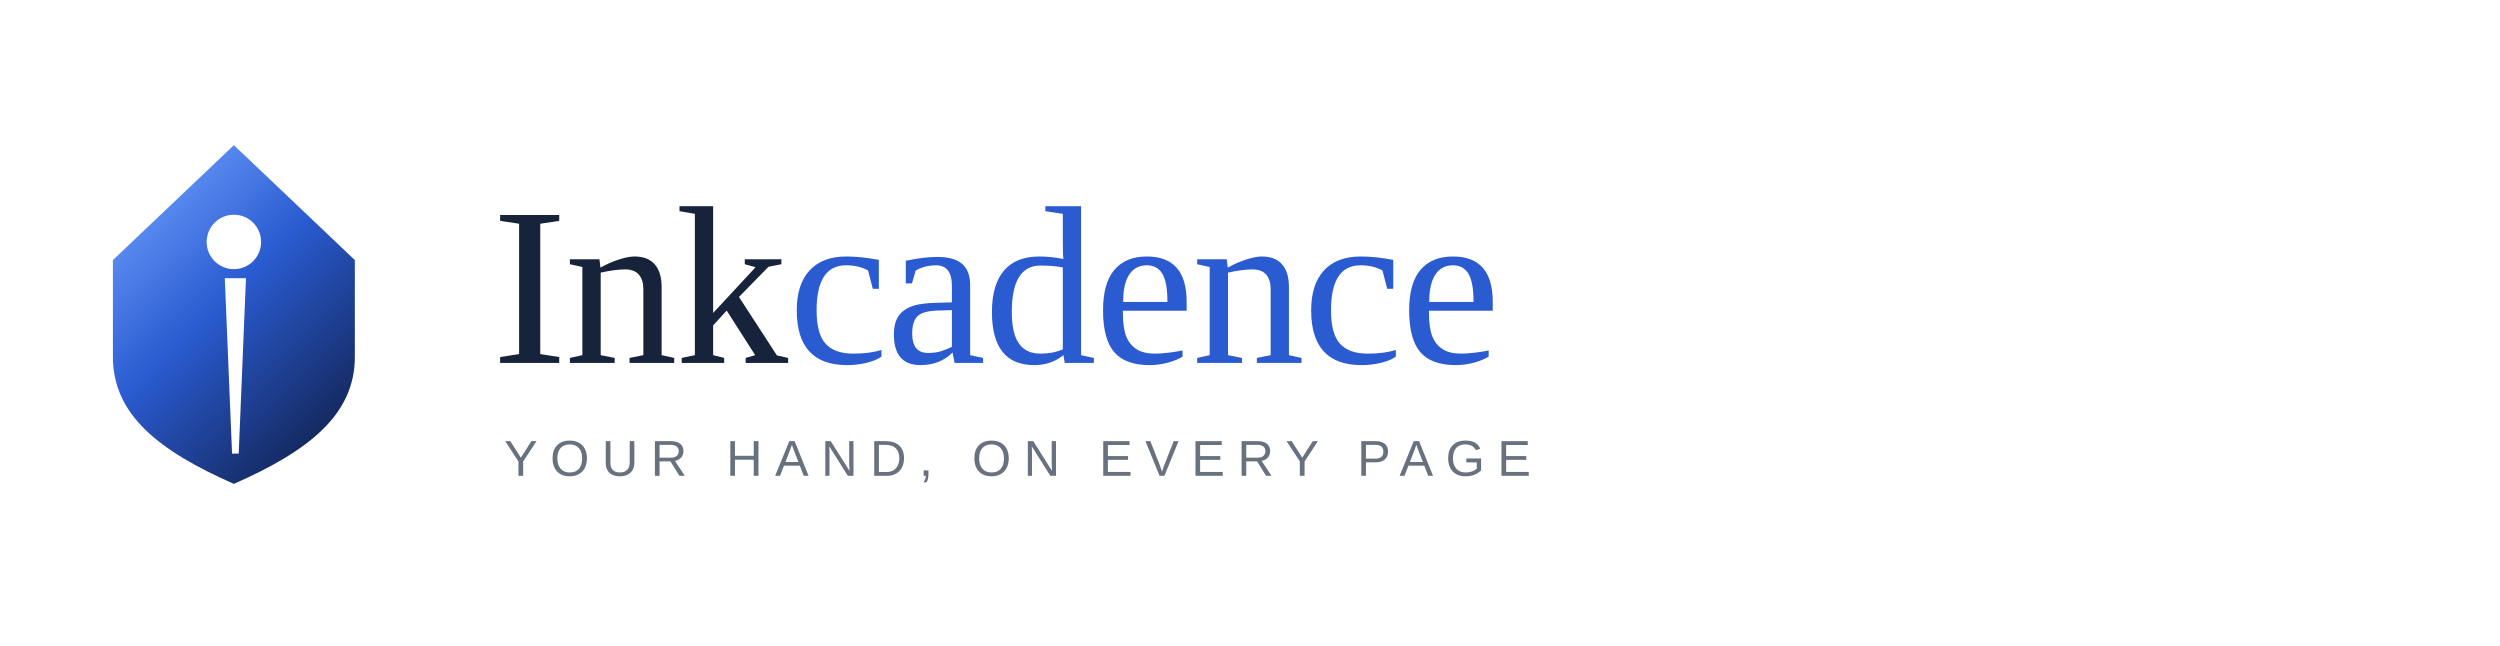
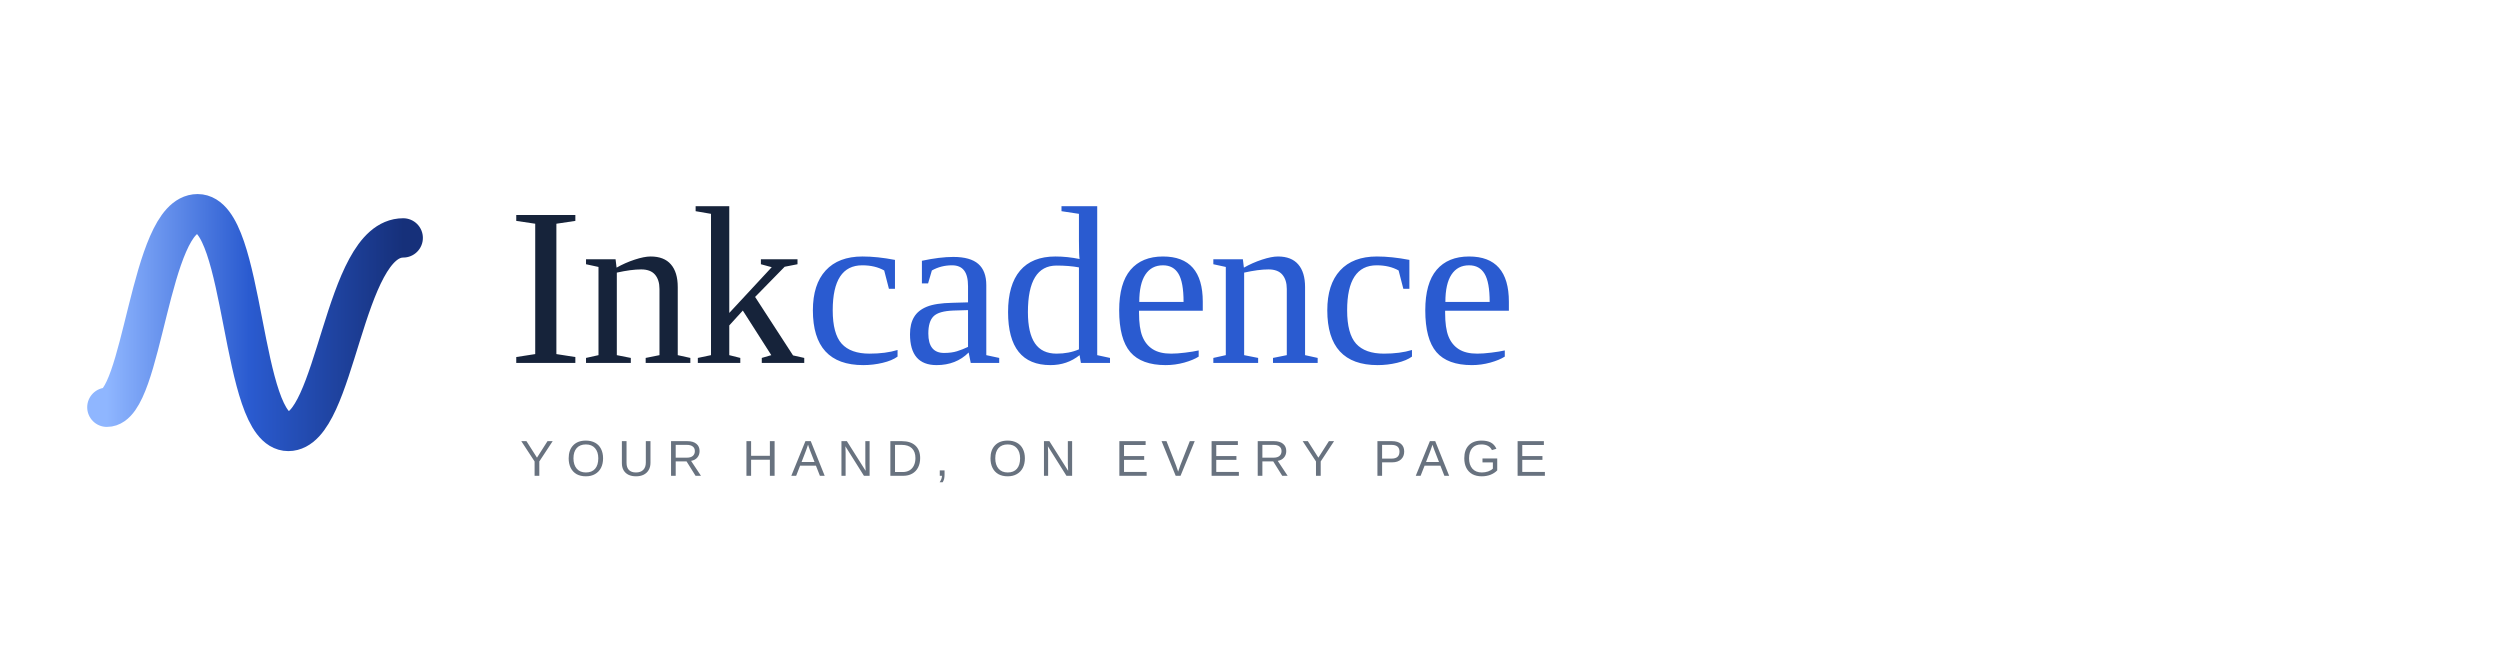
<svg xmlns="http://www.w3.org/2000/svg" viewBox="0 0 620 160" width="620" height="160" role="img" aria-label="Inkcadence — your hand, on every page">
  <defs>
-     <linearGradient id="wm-ink" x1="0.15" y1="0" x2="0.85" y2="1">
-       <stop offset="0" stop-color="#6fa0ff" />
-       <stop offset="0.45" stop-color="#2a5bd0" />
-       <stop offset="1" stop-color="#101f4a" />
+     <linearGradient id="wm-ink" x1="0" y1="0" x2="1" y2="0">
+       <stop offset="0" stop-color="#8fb6ff" />
+       <stop offset="0.48" stop-color="#2a5bd0" />
+       <stop offset="1" stop-color="#16307a" />
    </linearGradient>
  </defs>
-   <g transform="translate(10, 30) scale(0.75)">
-     <path fill="url(#wm-ink)" fill-rule="evenodd" d="M64 8 L104 46 V78 C104 97 89 109 64 120 C39 109 24 97 24 78 V46 Z              M55 40 A9 9 0 0 1 73 40 A9 9 0 0 1 55 40 Z              M61 52 L68 52 L65.6 110 L63.4 110 Z" />
+   <g transform="translate(16, 29) scale(0.75)">
+     <path fill="none" stroke="url(#wm-ink)" stroke-width="13" stroke-linecap="round" stroke-linejoin="round" d="M14 96 C26 96 28 32 44 32 C60 32 58 104 74 104 C90 104 92 40 112 40" />
  </g>
-   <text x="122" y="90" font-family="Georgia, 'Times New Roman', Times, serif" font-size="56" letter-spacing="-0.6" fill="#16233a">Ink<tspan fill="#2a5bd0">cadence</tspan>
+   <text x="126" y="90" font-family="Georgia, 'Times New Roman', Times, serif" font-size="56" letter-spacing="-0.6" fill="#16233a">Ink<tspan fill="#2a5bd0">cadence</tspan>
  </text>
-   <text x="125" y="118" font-family="ui-sans-serif, system-ui, 'Segoe UI', Arial, sans-serif" font-size="12.5" letter-spacing="3.1" fill="#68727f">YOUR HAND, ON EVERY PAGE</text>
+   <text x="129" y="118" font-family="ui-sans-serif, system-ui, 'Segoe UI', Arial, sans-serif" font-size="12.5" letter-spacing="3.1" fill="#68727f">YOUR HAND, ON EVERY PAGE</text>
</svg>
